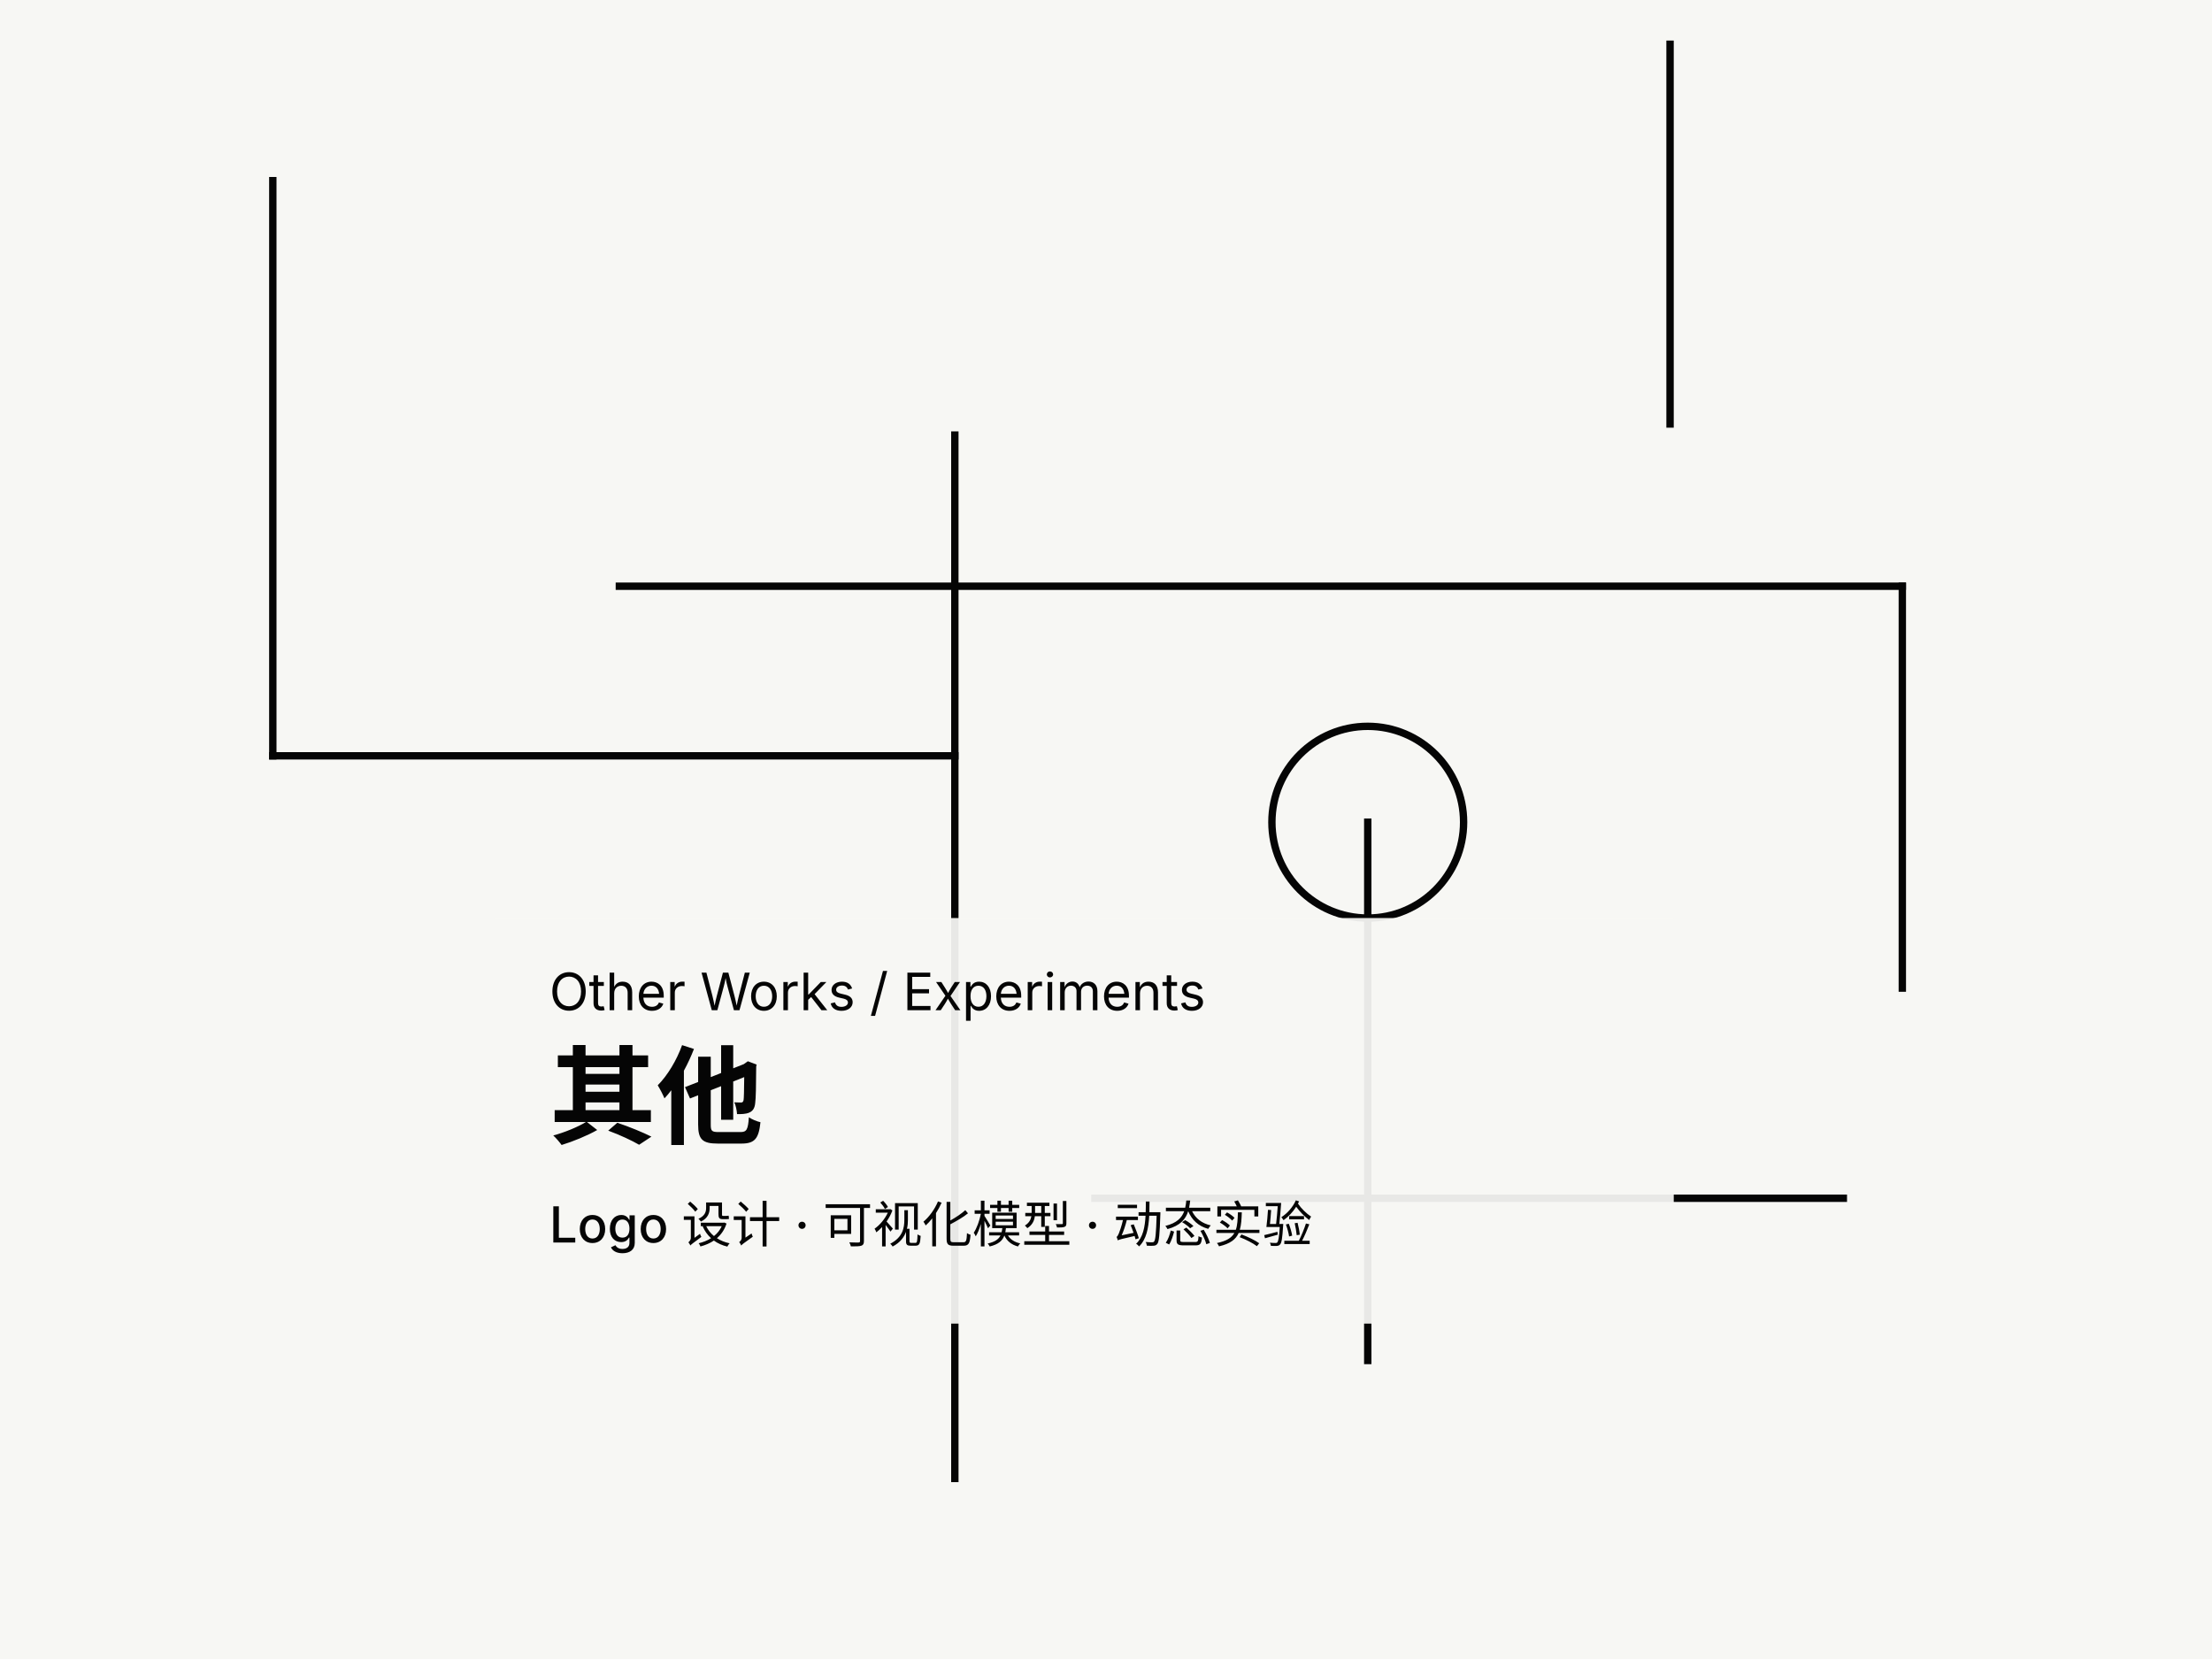
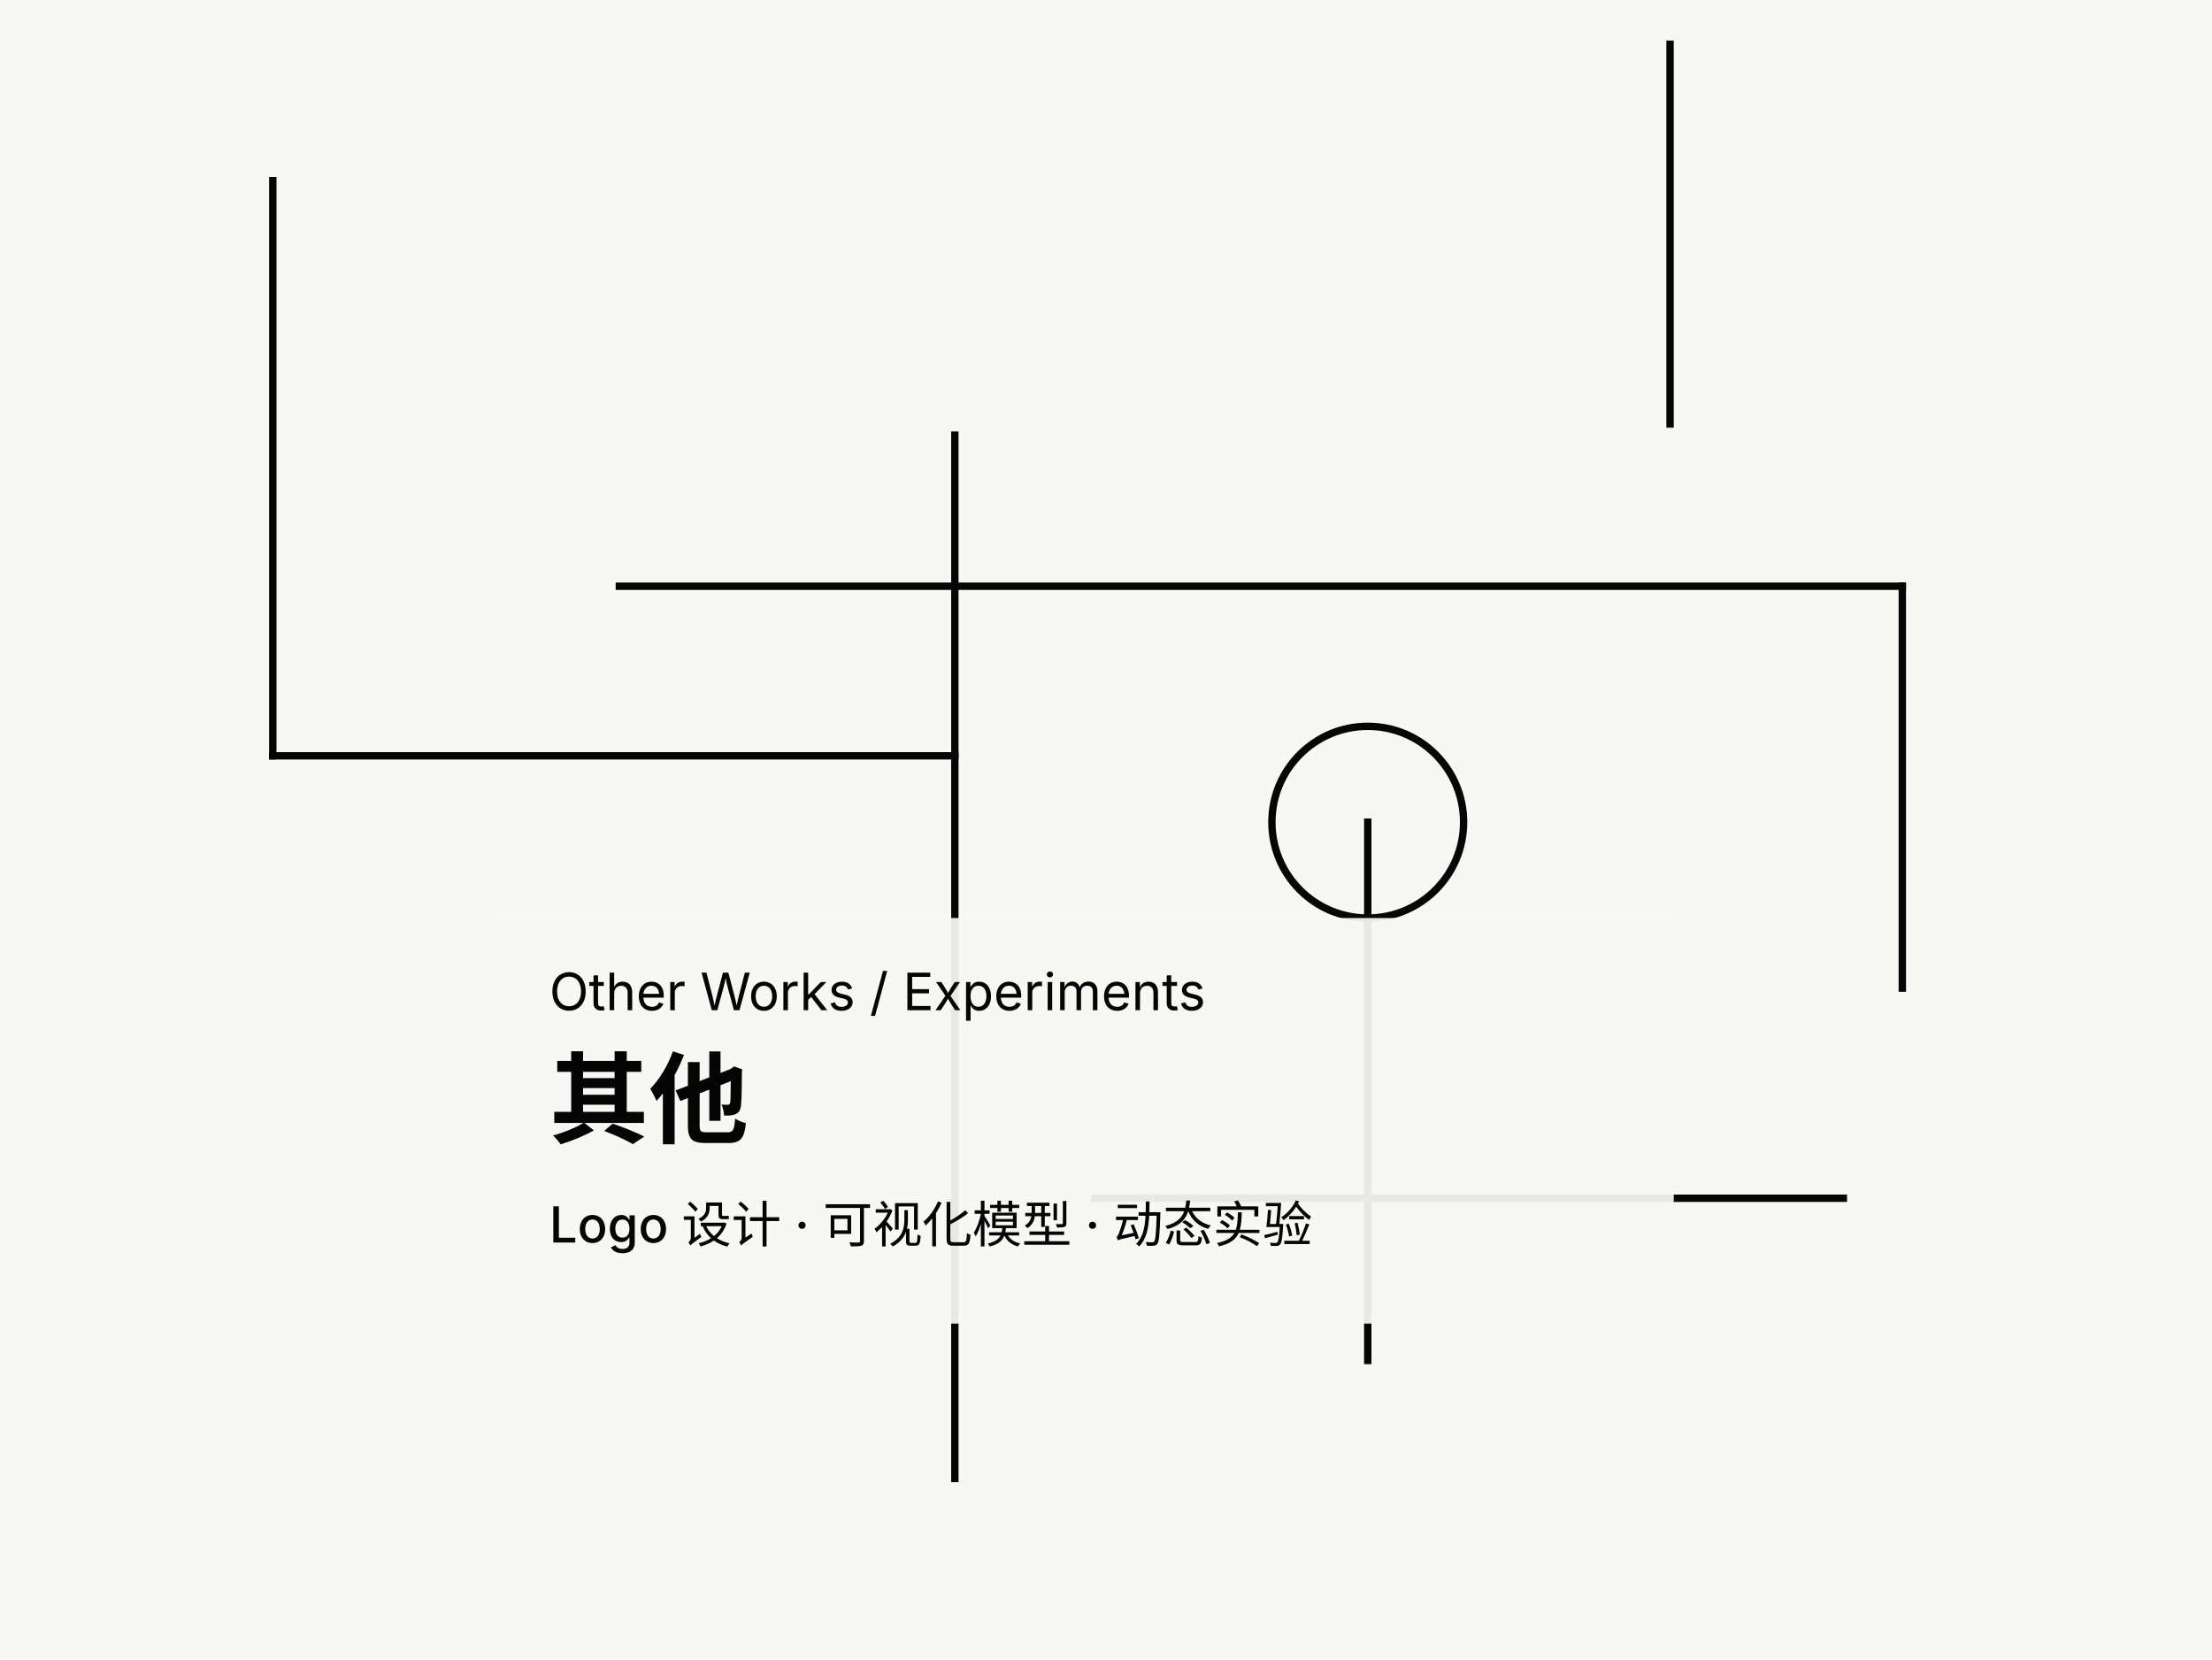
<svg xmlns="http://www.w3.org/2000/svg" width="1200" height="900" viewBox="0 0 1200 900" fill="none">
  <rect width="1200" height="900" fill="#F7F7F4" />
  <g stroke="#050505" stroke-width="4" stroke-linecap="square">
    <path d="M148 98V410" />
    <path d="M148 410H518" />
    <path d="M518 236V802" />
    <path d="M336 318H1032" />
    <path d="M1032 318V536" />
    <path d="M742 446V738" />
    <path d="M594 650H1000" />
    <path d="M906 24V230" />
    <circle cx="742" cy="446" r="52" />
  </g>
  <rect x="268" y="498" width="640" height="220" fill="#F7F7F4" opacity="0.94" />
  <g font-family="Inter, Arial, 'PingFang SC', sans-serif" fill="#050505">
    <text x="298" y="548" font-size="28" font-weight="400">Other Works / Experiments</text>
-     <text x="298" y="616" font-size="58" font-weight="800">其他</text>
+     <text x="298" y="616" font-size="54" font-weight="800">其他</text>
    <text x="298" y="674" font-size="27" font-weight="500">Logo 设计 · 可视化模型 · 动态实验</text>
  </g>
</svg>
